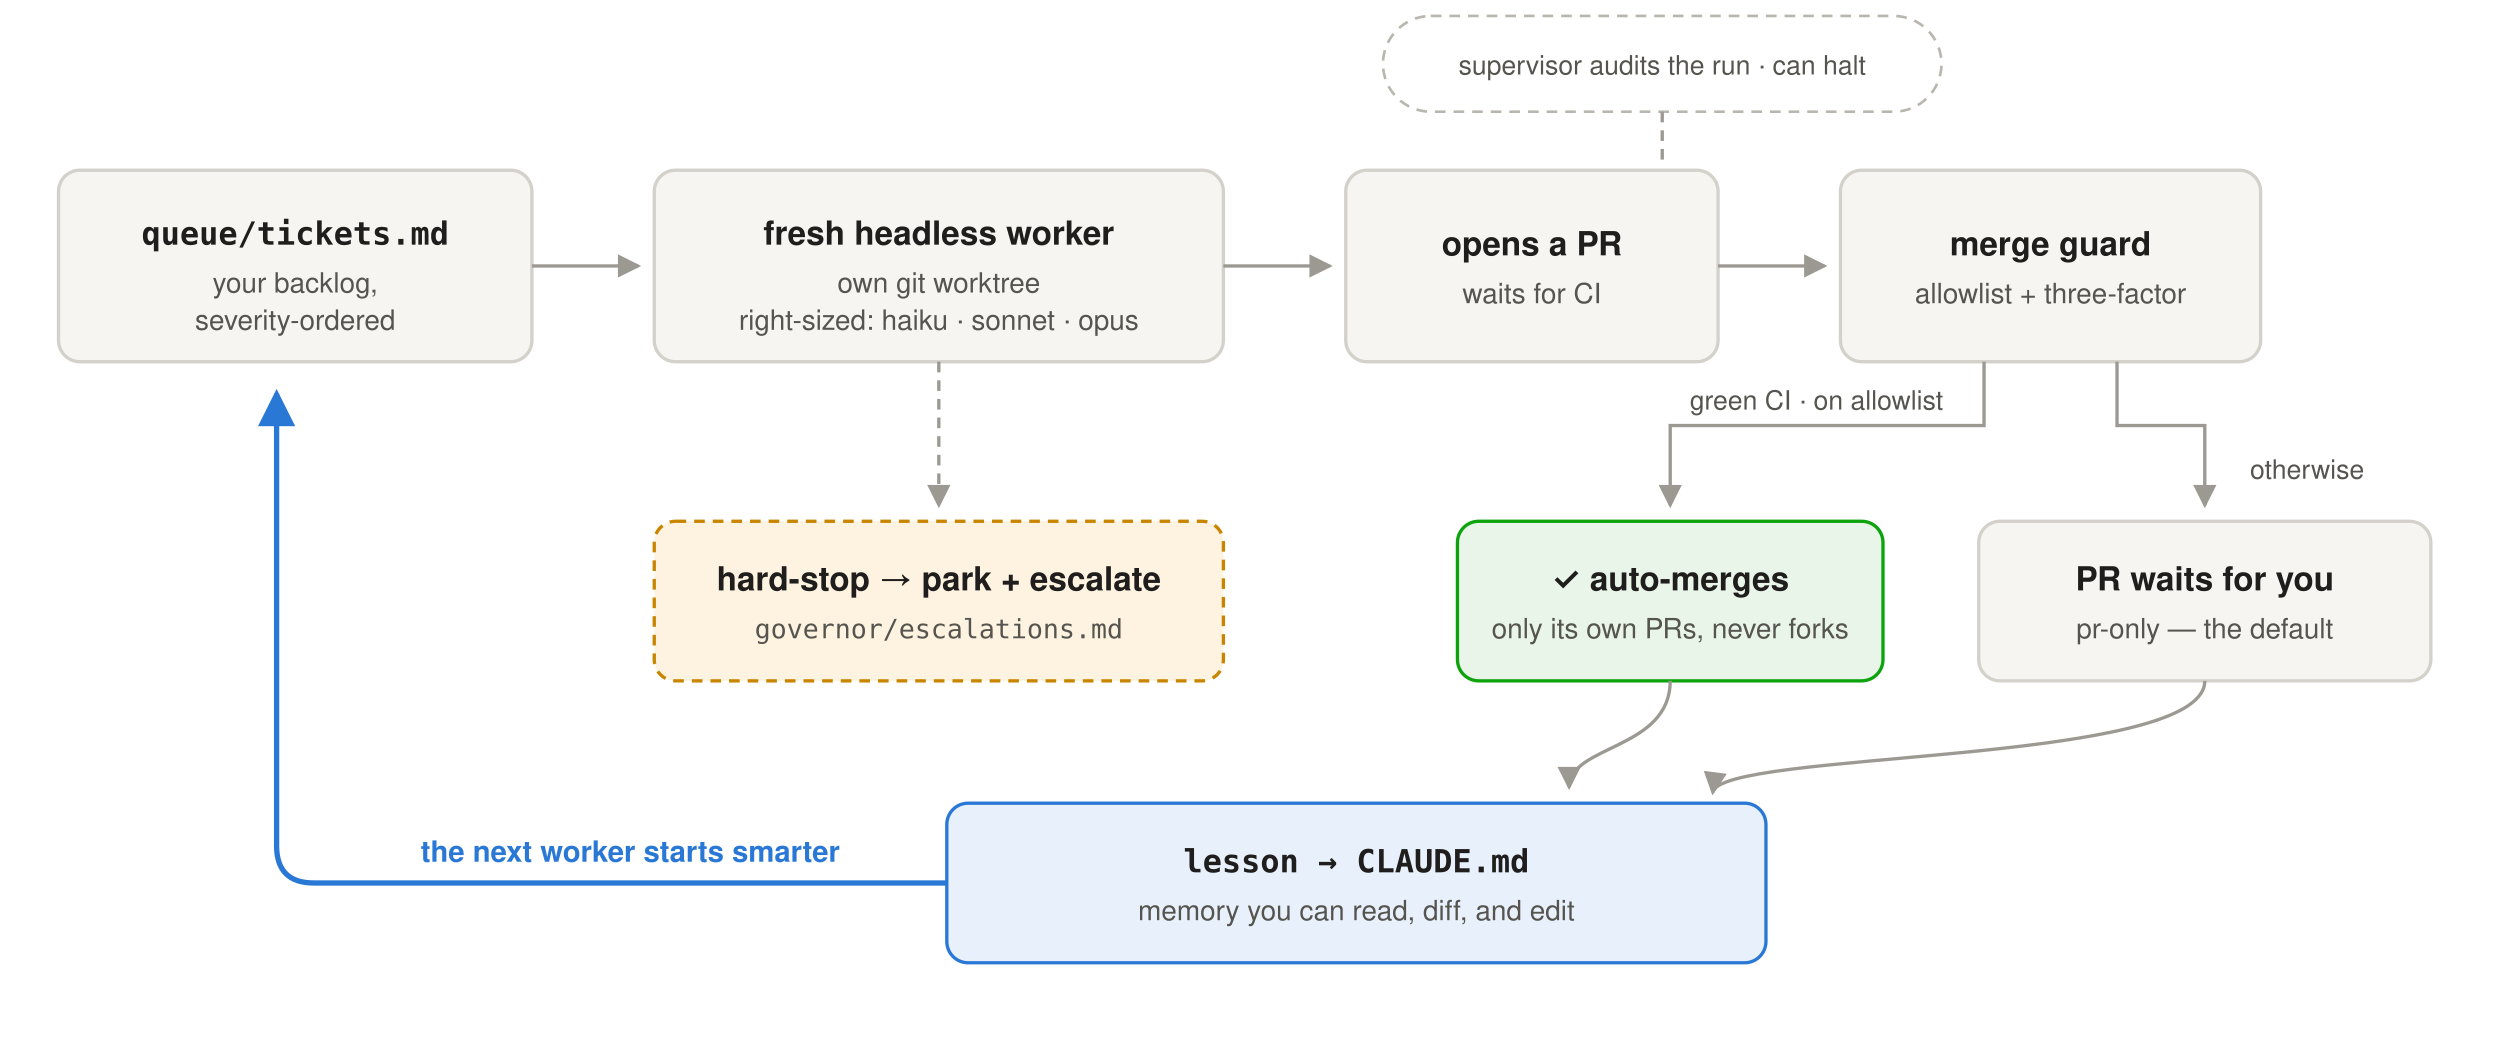
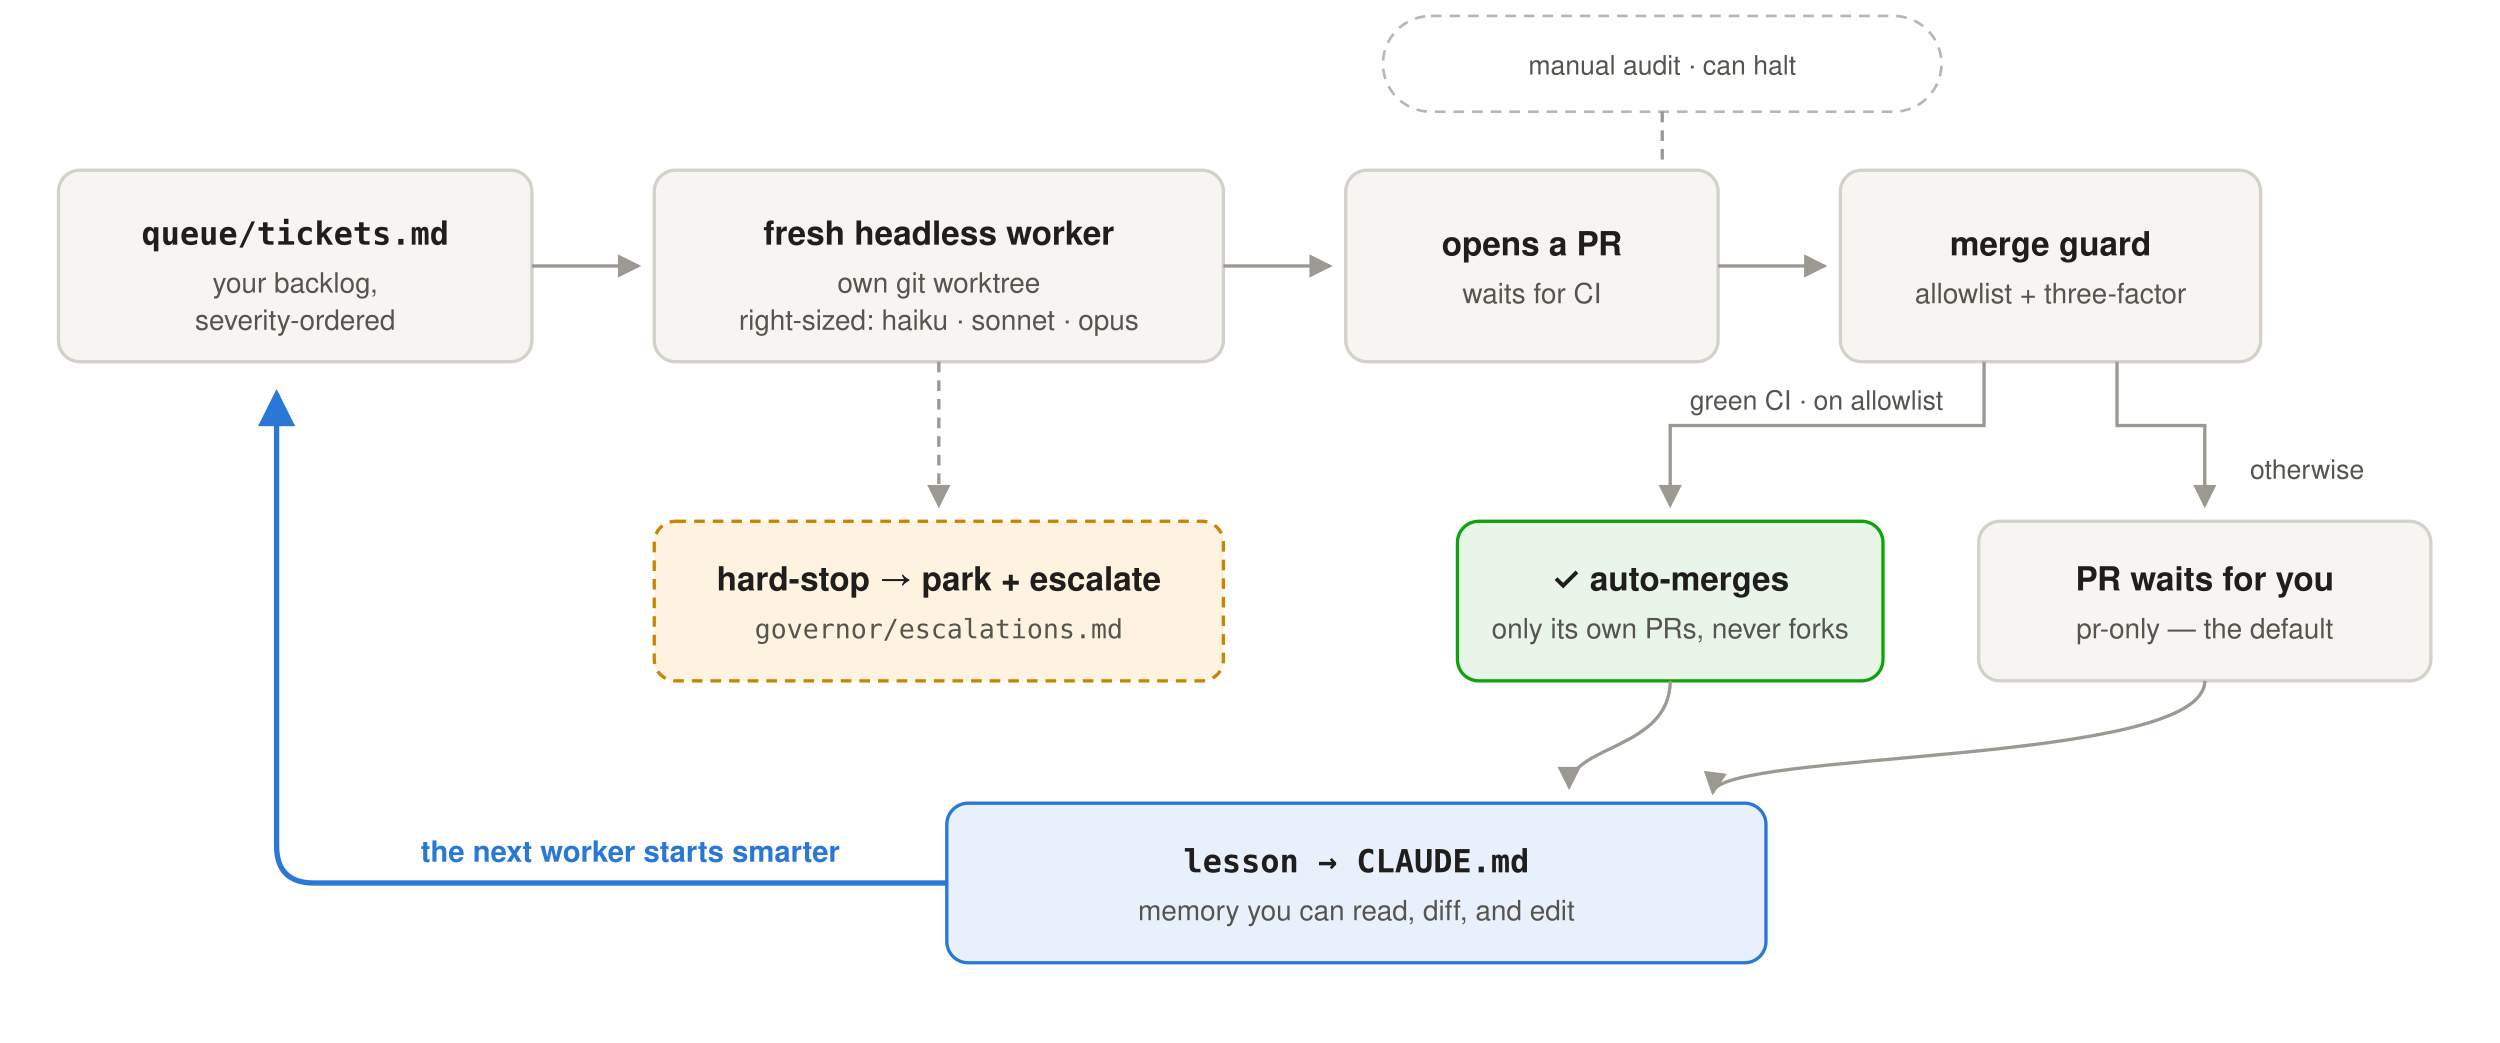
<svg xmlns="http://www.w3.org/2000/svg" viewBox="0 0 940 392" width="940" height="392" role="img" aria-label="The shiploop governor loop">
  <style>
    .title { font: 600 12.5px ui-sans-serif, -apple-system, "Segoe UI", Helvetica, Arial, sans-serif; fill: #1f1e1d; }
    .sub   { font: 400 10.5px ui-sans-serif, -apple-system, "Segoe UI", Helvetica, Arial, sans-serif; fill: #55544f; }
    .lbl   { font: 400 10px ui-sans-serif, -apple-system, "Segoe UI", Helvetica, Arial, sans-serif; fill: #55544f; }
    .mono  { font: 600 12px ui-monospace, SFMono-Regular, Menlo, Consolas, monospace; fill: #1f1e1d; }
    .monosub { font: 400 10px ui-monospace, SFMono-Regular, Menlo, Consolas, monospace; fill: #55544f; }
    .box   { fill: #f6f5f2; stroke: #d3d1ca; stroke-width: 1.25; }
    .good  { fill: #e9f5e9; stroke: #0ca30c; stroke-width: 1.25; }
    .warn  { fill: #fdf3e0; stroke: #c98500; stroke-width: 1.25; stroke-dasharray: 4 3; }
    .acc   { fill: #e8f1fb; stroke: #2a78d6; stroke-width: 1.25; }
    .ghost { fill: none; stroke: #b8b6ae; stroke-width: 1; stroke-dasharray: 4 3; }
    .edge  { fill: none; stroke: #9b9992; stroke-width: 1.25; }
    .dash  { fill: none; stroke: #9b9992; stroke-width: 1.25; stroke-dasharray: 4 3; }
    .loop  { fill: none; stroke: #2a78d6; stroke-width: 2; }
    .looplbl { font: 600 11px ui-sans-serif, -apple-system, "Segoe UI", Helvetica, Arial, sans-serif; fill: #2a78d6; }
  </style>
  <defs>
    <marker id="a" viewBox="0 0 8 8" refX="7" refY="4" markerWidth="7" markerHeight="7" orient="auto-start-reverse">
      <path d="M0 0 L8 4 L0 8 Z" fill="#9b9992" />
    </marker>
    <marker id="b" viewBox="0 0 8 8" refX="7" refY="4" markerWidth="7" markerHeight="7" orient="auto-start-reverse">
      <path d="M0 0 L8 4 L0 8 Z" fill="#2a78d6" />
    </marker>
  </defs>
  <rect class="ghost" x="520" y="6" width="210" height="36" rx="18" />
-   <text class="lbl" x="625" y="28" text-anchor="middle">supervisor audits the run · can halt</text>
+   <text class="lbl" x="625" y="28" text-anchor="middle">manual audit · can halt</text>
  <path class="dash" d="M625 42 V60" />
  <rect class="box" x="22" y="64" width="178" height="72" rx="8" />
  <text class="mono" x="111" y="92" text-anchor="middle">queue/tickets.md</text>
  <text class="sub" x="111" y="110" text-anchor="middle">your backlog,</text>
  <text class="sub" x="111" y="124" text-anchor="middle">severity-ordered</text>
  <rect class="box" x="246" y="64" width="214" height="72" rx="8" />
  <text class="title" x="353" y="92" text-anchor="middle">fresh headless worker</text>
  <text class="sub" x="353" y="110" text-anchor="middle">own git worktree</text>
  <text class="sub" x="353" y="124" text-anchor="middle">right-sized: haiku · sonnet · opus</text>
  <rect class="box" x="506" y="64" width="140" height="72" rx="8" />
  <text class="title" x="576" y="96" text-anchor="middle">opens a PR</text>
  <text class="sub" x="576" y="114" text-anchor="middle">waits for CI</text>
  <rect class="box" x="692" y="64" width="158" height="72" rx="8" />
  <text class="title" x="771" y="96" text-anchor="middle">merge guard</text>
  <text class="sub" x="771" y="114" text-anchor="middle">allowlist + three-factor</text>
  <path class="edge" d="M200 100 H240" marker-end="url(#a)" />
  <path class="edge" d="M460 100 H500" marker-end="url(#a)" />
  <path class="edge" d="M646 100 H686" marker-end="url(#a)" />
  <path class="edge" d="M746 136 V160 H628 V190" marker-end="url(#a)" />
  <text class="lbl" x="683" y="154" text-anchor="middle">green CI · on allowlist</text>
  <path class="edge" d="M796 136 V160 H829 V190" marker-end="url(#a)" />
  <text class="lbl" x="846" y="180" text-anchor="start">otherwise</text>
  <rect class="good" x="548" y="196" width="160" height="60" rx="8" />
  <text class="title" x="628" y="222" text-anchor="middle">✓ auto-merges</text>
  <text class="sub" x="628" y="240" text-anchor="middle">only its own PRs, never forks</text>
  <rect class="box" x="744" y="196" width="170" height="60" rx="8" />
  <text class="title" x="829" y="222" text-anchor="middle">PR waits for you</text>
  <text class="sub" x="829" y="240" text-anchor="middle">pr-only — the default</text>
  <path class="dash" d="M353 136 V190" marker-end="url(#a)" />
  <rect class="warn" x="246" y="196" width="214" height="60" rx="8" />
  <text class="title" x="353" y="222" text-anchor="middle">hard-stop → park + escalate</text>
  <text class="monosub" x="353" y="240" text-anchor="middle">governor/escalations.md</text>
  <path class="edge" d="M628 256 C628 282 590 280 590 296" marker-end="url(#a)" />
  <path class="edge" d="M829 256 C829 288 646 282 644 298" marker-end="url(#a)" />
  <rect class="acc" x="356" y="302" width="308" height="60" rx="8" />
  <text class="mono" x="510" y="328" text-anchor="middle">lesson → CLAUDE.md</text>
  <text class="sub" x="510" y="346" text-anchor="middle">memory you can read, diff, and edit</text>
  <path class="loop" d="M356 332 H118 Q104 332 104 318 V148" marker-end="url(#b)" />
  <text class="looplbl" x="237" y="324" text-anchor="middle">the next worker starts smarter</text>
</svg>
